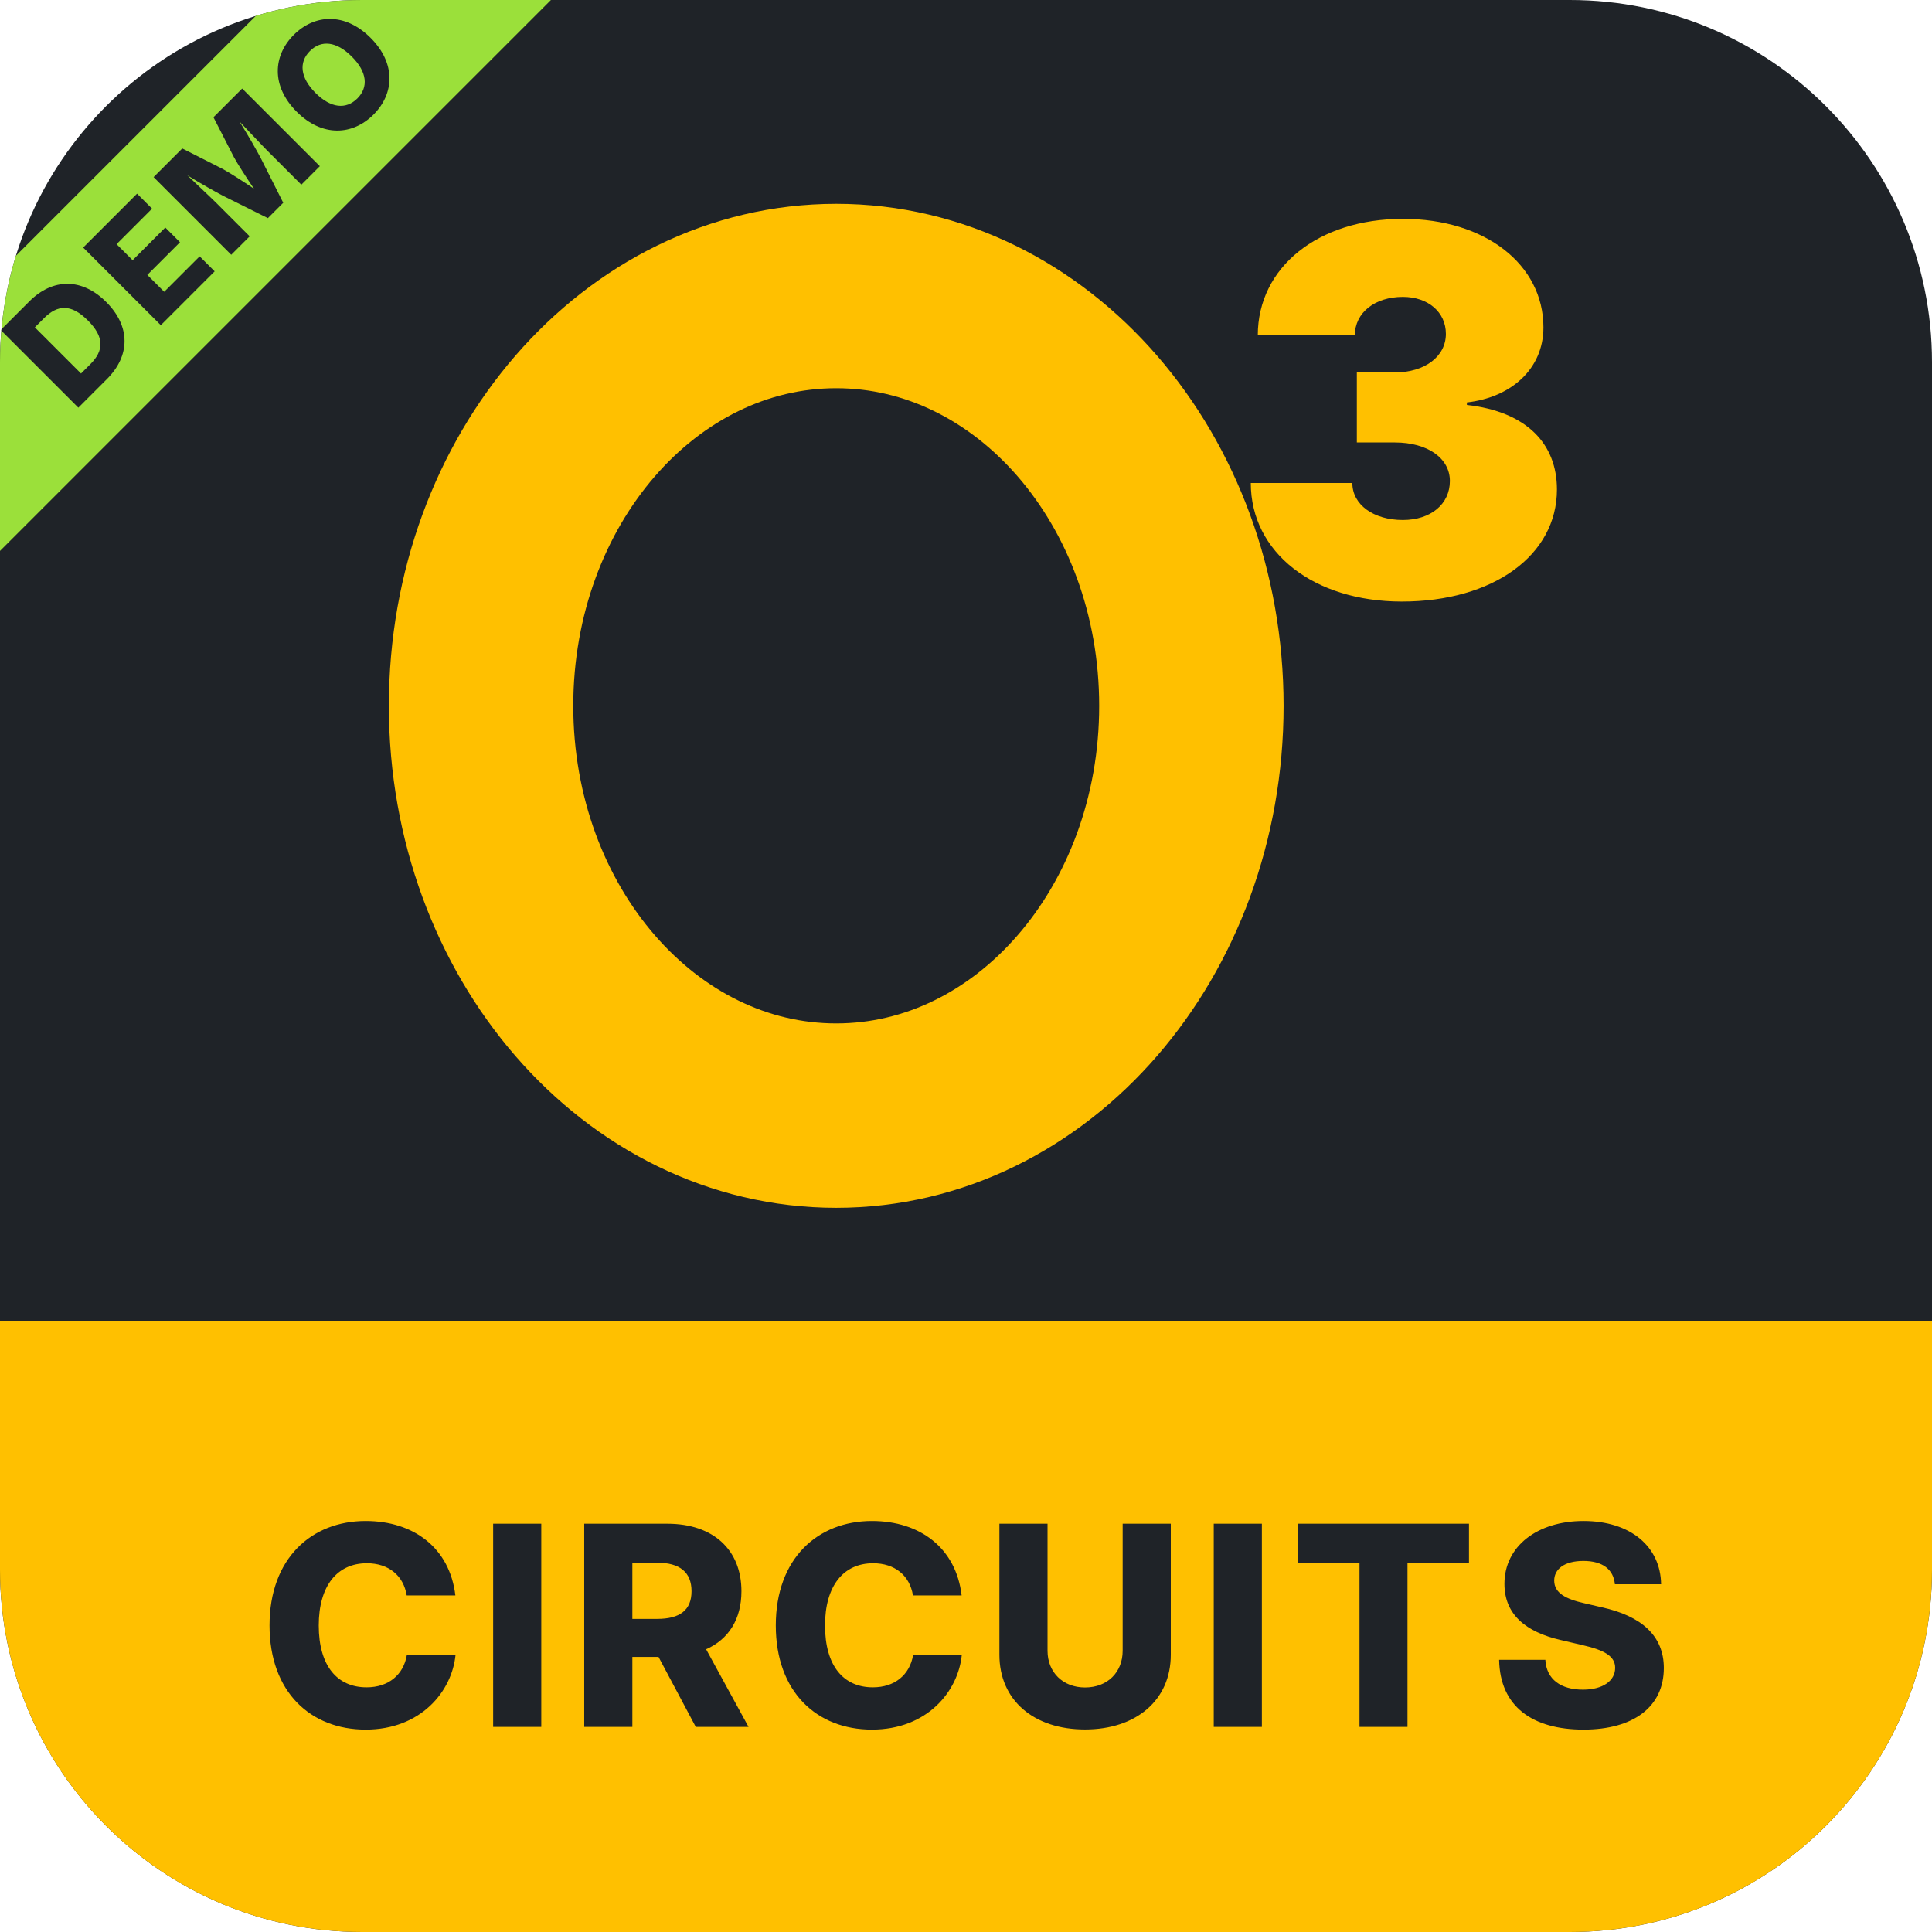
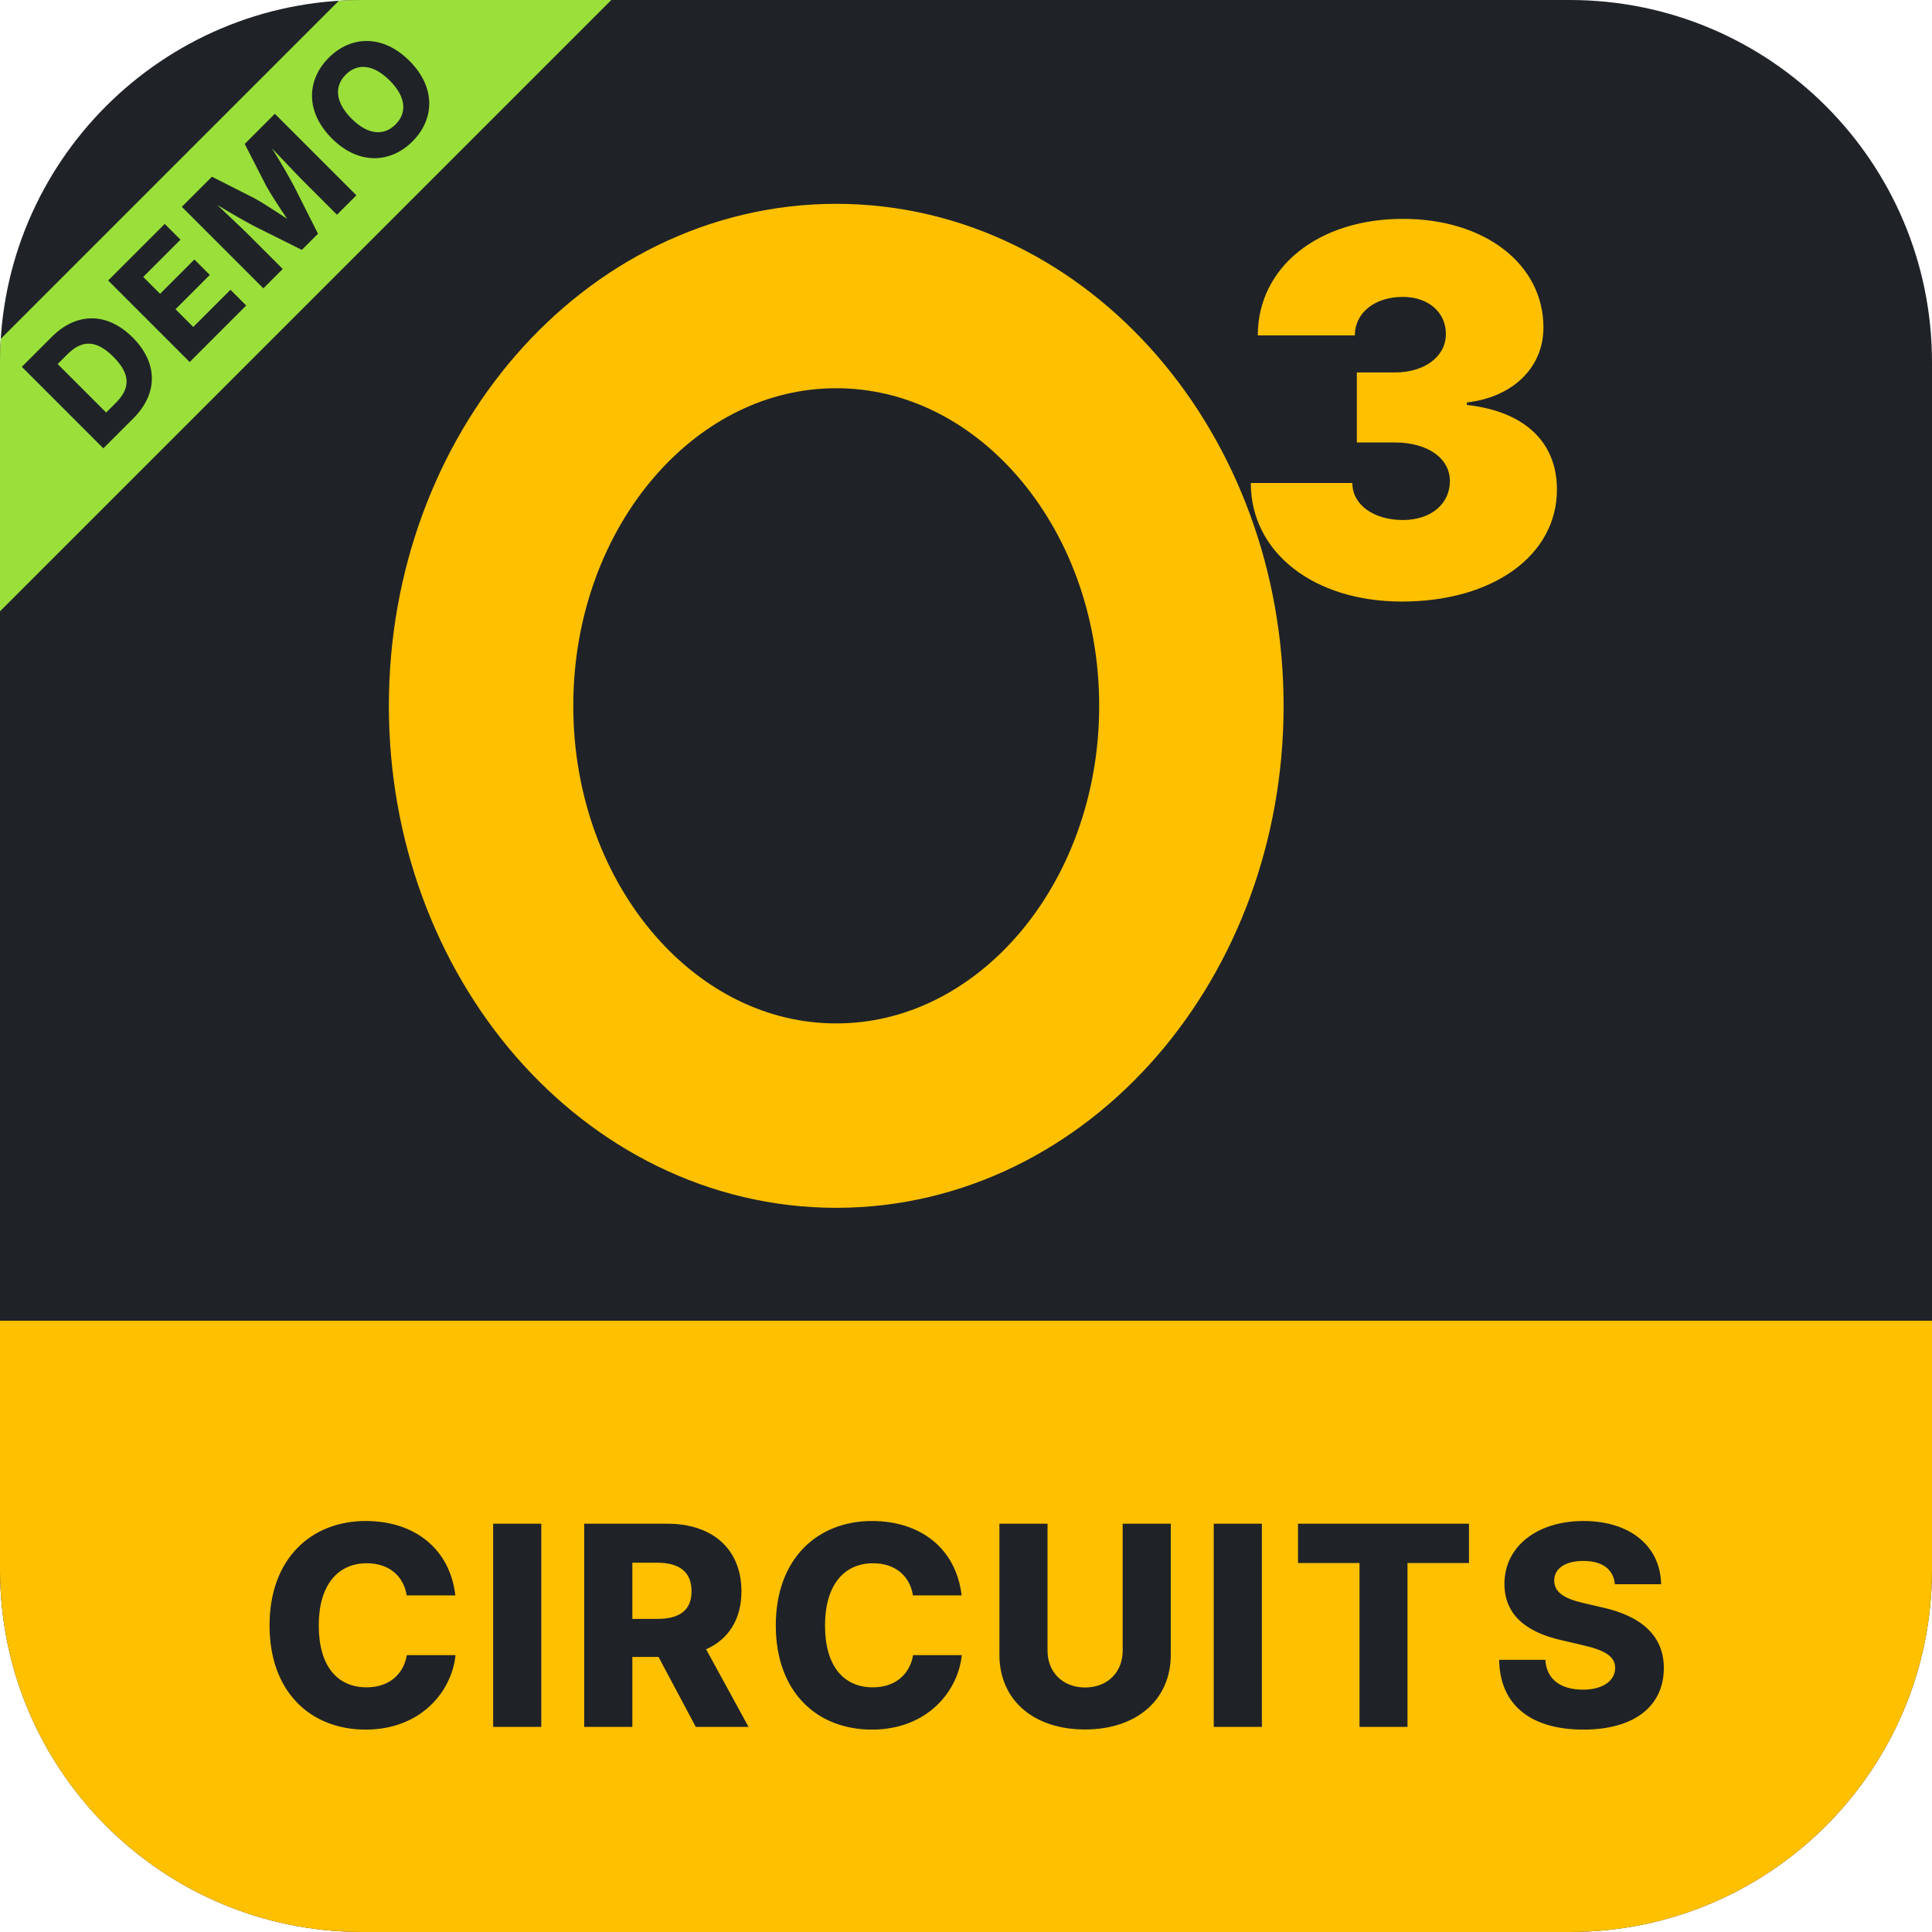
<svg xmlns="http://www.w3.org/2000/svg" viewBox="0 0 512 512">
  <defs>
    <clipPath id="t">
      <rect width="512" height="512" rx="96" />
    </clipPath>
  </defs>
  <rect width="512" height="512" rx="96" fill="#1F2328" />
  <ellipse cx="221.61" cy="187.05" rx="94.12" ry="108.6" fill="none" stroke="#FFC000" stroke-width="48.87" />
  <path fill="#FFC000" d="M371.509 159.416C395.702 159.416 412.605 147.153 412.605 129.72C412.605 117.657 404.651 109.106 388.742 107.316V106.653C400.475 105.328 409.025 97.771 409.025 86.768C409.025 70.131 393.647 58.001 371.774 58.001C349.37 58.001 333.329 70.794 333.329 88.889H359.047C359.047 82.857 364.35 78.682 371.774 78.682C378.468 78.682 383.175 82.725 383.175 88.492C383.175 94.457 377.607 98.699 369.653 98.699H359.577V117.259H369.653C378.336 117.259 384.235 121.435 384.235 127.467C384.235 133.565 379.198 137.807 371.774 137.807C364.018 137.807 358.384 133.764 358.384 127.997H331.473C331.473 146.424 348.177 159.416 371.509 159.416Z" />
  <path d="M0 350H512V416a96 96 0 0 1-96 96H96a96 96 0 0 1-96-96Z" fill="#FFC000" />
  <path fill="#1F2328" d="M96.904 458.363C111.538 458.363 119.74 448.245 120.715 438.634H107.816C106.913 443.873 102.938 447.161 97.157 447.161C89.424 447.161 84.474 441.561 84.474 430.757C84.474 420.315 89.316 414.281 97.229 414.281C103.01 414.281 106.949 417.569 107.78 422.808H120.679C119.198 410.27 109.695 403.079 96.904 403.079C82.559 403.079 71.43 412.98 71.43 430.757C71.43 448.426 82.342 458.363 96.904 458.363ZM143.444 403.802H130.689V457.64H143.444ZM154.827 457.64H167.582V439.104H174.519L184.383 457.64H198.367L187.129 437.08C193.091 434.407 196.488 429.131 196.488 421.688C196.488 410.703 189.008 403.802 176.868 403.802H154.827ZM167.582 429.023V414.136H174.158C180.156 414.136 183.263 416.665 183.263 421.688C183.263 426.71 180.156 429.023 174.194 429.023ZM231.068 458.363C245.702 458.363 253.904 448.245 254.879 438.634H241.98C241.077 443.873 237.102 447.161 231.321 447.161C223.588 447.161 218.638 441.561 218.638 430.757C218.638 420.315 223.48 414.281 231.393 414.281C237.174 414.281 241.113 417.569 241.944 422.808H254.843C253.362 410.27 243.859 403.079 231.068 403.079C216.723 403.079 205.594 412.98 205.594 430.757C205.594 448.426 216.506 458.363 231.068 458.363ZM287.544 458.327C301.094 458.327 310.272 450.558 310.272 438.526V403.802H297.517V437.478C297.517 443.151 293.506 447.198 287.544 447.198C281.655 447.198 277.608 443.151 277.608 437.478V403.802H264.853V438.526C264.853 450.558 273.922 458.327 287.544 458.327ZM334.41 403.802H321.655V457.64H334.41ZM343.986 414.208H360.282V457.64H373V414.208H389.296V403.802H343.986ZM419.649 458.363C432.982 458.363 440.931 452.256 440.931 442.031C440.931 433.431 434.897 428.228 424.491 425.952L419.83 424.868C415.024 423.784 411.88 422.194 411.88 418.869C411.88 415.87 414.518 413.666 419.613 413.666C424.744 413.666 427.598 415.943 427.959 419.845H440.208C440.064 409.872 432.115 403.079 419.649 403.079C407.436 403.079 398.692 409.764 398.692 419.737C398.692 427.83 404.329 432.492 413.615 434.623L419.324 435.96C425.213 437.297 428.032 438.923 428.032 441.994C428.032 445.427 424.78 447.776 419.504 447.776C413.687 447.776 409.821 445.102 409.532 439.863H397.283C397.5 452.292 406.171 458.363 419.649 458.363Z" />
  <g clip-path="url(#t)">
-     <path d="M0 72L72 0H146L0 146Z" fill="#9BE03A" />
-     <g transform="translate(54.5 54.5) rotate(-45)">
-       <path fill="#1F2328" d="M-51.008 14.0C-42.16 14.0 -36.691 8.531 -36.691 -0.551C-36.691 -9.633 -42.16 -15.102 -51.008 -15.102H-61.711V14.0ZM-54.816 8.102V-9.203H-51.398C-46.301 -9.203 -43.586 -6.859 -43.586 -0.551C-43.586 5.758 -46.301 8.102 -51.301 8.102ZM-30.805 14.0H-10.629V8.375H-23.91V2.047H-11.664V-3.461H-23.91V-9.477H-10.609V-15.102H-30.805ZM-4.41 14.0H2.504V1.461C2.504 -0.707 2.328 -5.277 2.25 -9.105C3.246 -5.004 4.438 -0.688 5.121 1.461L9.32 14.0H15.082L19.223 1.461C19.926 -0.766 21.156 -5.277 22.113 -9.438C22.035 -5.512 21.859 -0.746 21.859 1.461V14.0H28.793V-15.102H18.031L14.379 -3.773C13.793 -1.781 12.895 2.398 12.23 5.875C11.547 2.398 10.648 -1.781 10.043 -3.773L6.332 -15.102H-4.41ZM48.527 14.391C56.32 14.391 62.355 9.059 62.355 -0.531C62.355 -10.141 56.32 -15.492 48.527 -15.492C40.695 -15.492 34.66 -10.141 34.66 -0.531C34.66 9.02 40.695 14.391 48.527 14.391ZM48.527 8.336C44.289 8.336 41.711 5.211 41.711 -0.531C41.711 -6.293 44.289 -9.438 48.527 -9.438C52.746 -9.438 55.324 -6.312 55.324 -0.531C55.324 5.211 52.746 8.336 48.527 8.336Z" />
+     <path d="M0 90L90 0H162L0 162Z" fill="#9BE03A" />
+     <g transform="translate(62.5 62.5) rotate(-45)">
+       <path fill="#1F2328" d="M-53.408 15.0C-44.118 15.0 -38.376 9.258 -38.376 -0.278C-38.376 -9.814 -44.118 -15.557 -53.408 -15.557H-64.646V15.0ZM-57.407 8.807V-9.363H-53.818C-48.466 -9.363 -45.615 -6.902 -45.615 -0.278C-45.615 6.346 -48.466 8.807 -53.716 8.807ZM-32.295 15.0H-11.11V9.094H-25.056V2.449H-12.197V-3.334H-25.056V-9.65H-11.09V-15.557H-32.295ZM-4.681 15.0H2.579V1.834C2.579 -0.442 2.395 -5.241 2.312 -9.261C3.358 -4.954 4.609 -0.422 5.327 1.834L9.736 15.0H15.786L20.134 1.834C20.872 -0.504 22.164 -5.241 23.169 -9.609C23.087 -5.487 22.902 -0.483 22.902 1.834V15.0H30.183V-15.557H18.883L15.048 -3.662C14.433 -1.57 13.489 2.818 12.792 6.469C12.074 2.818 11.131 -1.57 10.495 -3.662L6.599 -15.557H-4.681ZM50.804 15.41C58.986 15.41 65.323 9.812 65.323 -0.258C65.323 -10.348 58.986 -15.967 50.804 -15.967C42.58 -15.967 36.243 -10.348 36.243 -0.258C36.243 9.771 42.58 15.41 50.804 15.41ZM50.804 9.053C46.354 9.053 43.646 5.771 43.646 -0.258C43.646 -6.308 46.354 -9.609 50.804 -9.609C55.233 -9.609 57.94 -6.328 57.94 -0.258C57.94 5.771 55.233 9.053 50.804 9.053Z" />
    </g>
  </g>
</svg>
